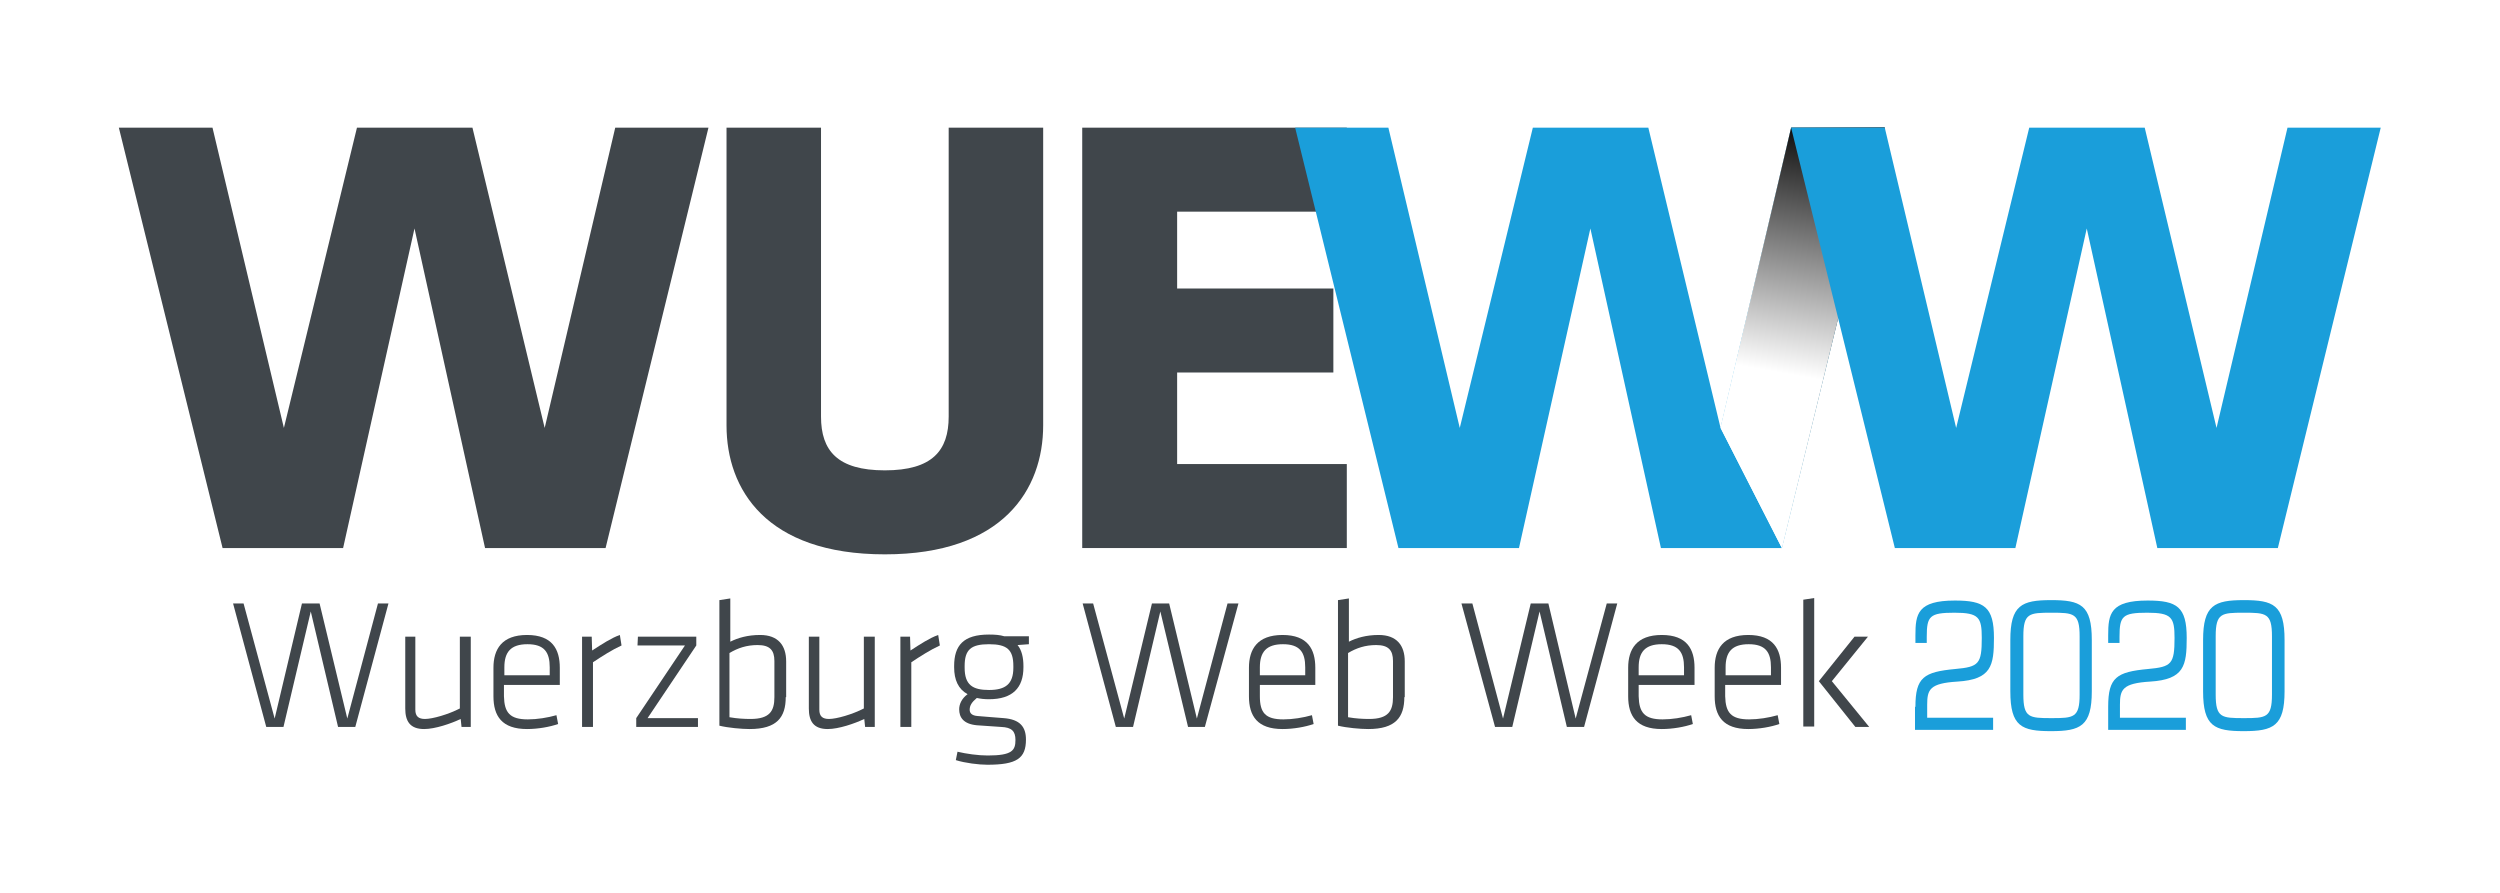
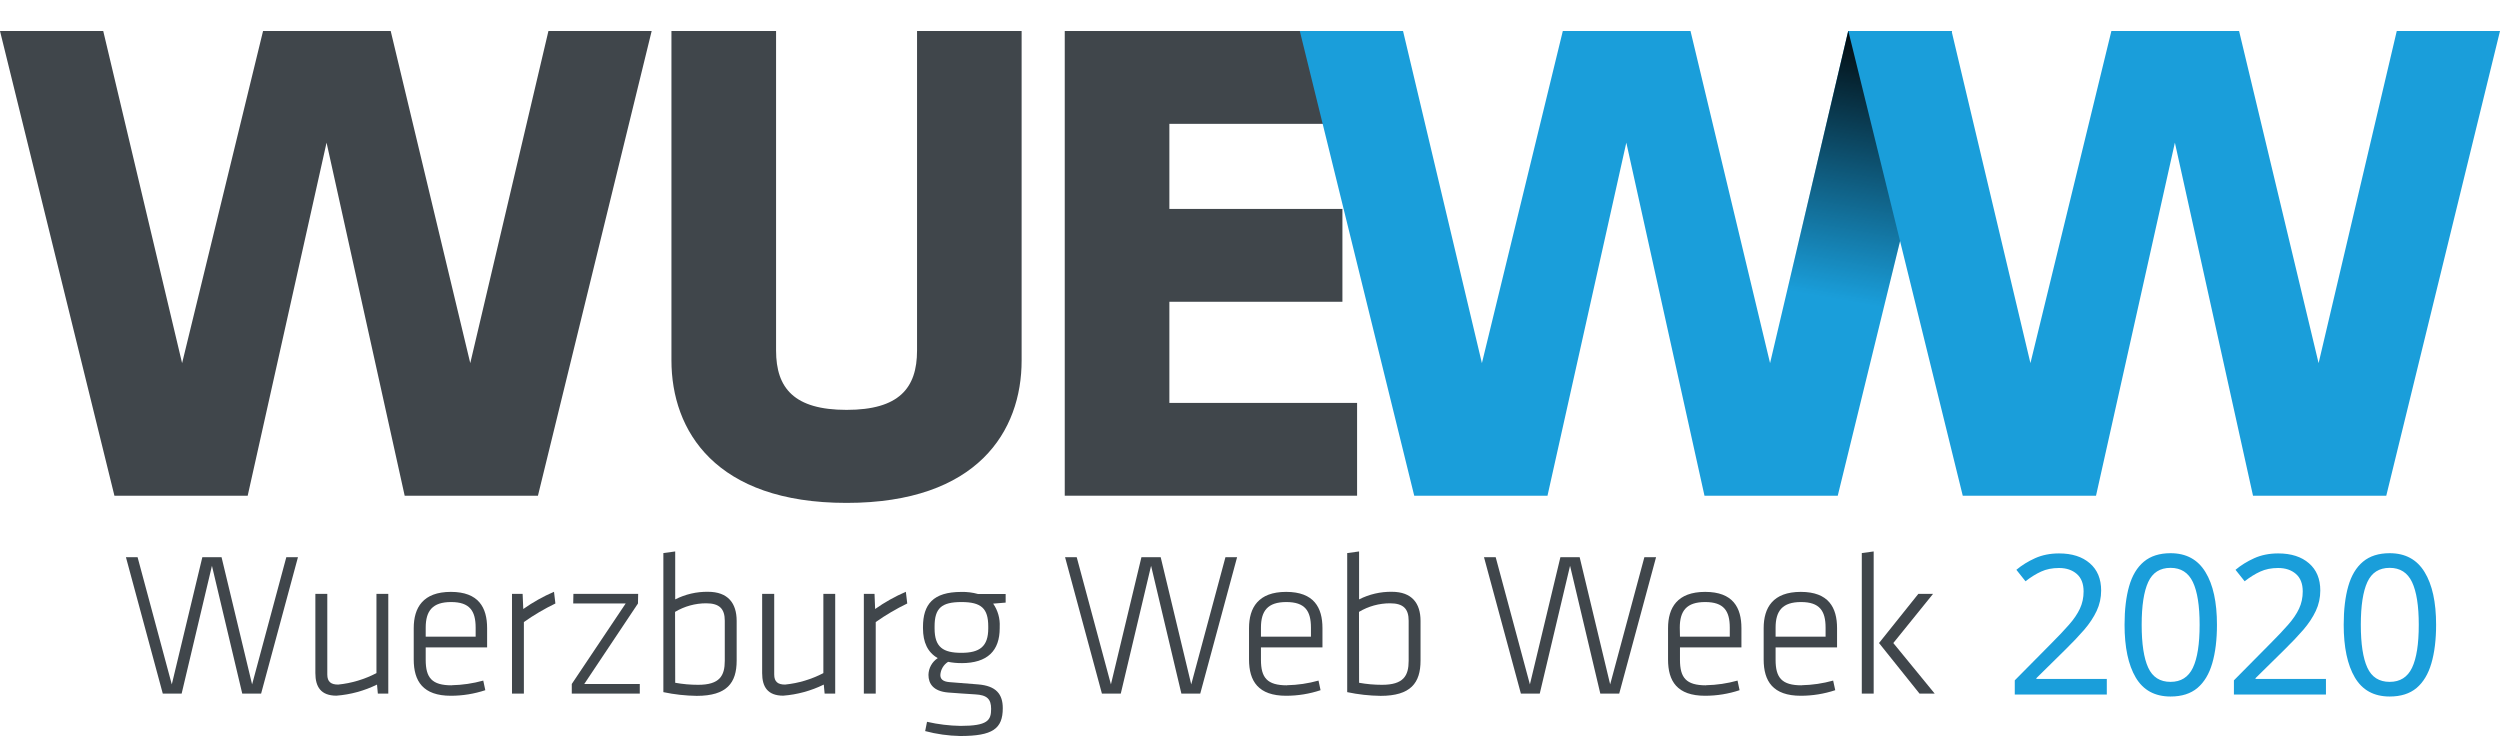
- <svg xmlns="http://www.w3.org/2000/svg" xmlns:xlink="http://www.w3.org/1999/xlink" version="1.1" x="0px" y="0px" viewBox="0 0 595.3 212.6" style="enable-background:new 0 0 595.3 212.6;" xml:space="preserve">
-   <style type="text/css">
- 	.st0{fill:#40464B;}
- 	.st1{fill:#1A9EDA;}
- 	.st2{clip-path:url(#SVGID_3_);fill:url(#SVGID_4_);}
- </style>
-   <g id="Ebene_1">
- </g>
-   <g id="Ebene_2">
-     <g>
-       <g>
-         <polygon class="st0" points="146.5,30.4 129.7,101.9 112.5,30.4 85,30.4 67.6,101.9 50.6,30.4 28.3,30.4 53,130.5 81.7,130.5      98.7,54.4 115.5,130.5 144.2,130.5 168.7,30.4    " />
-         <path class="st0" d="M248.4,30.4v70.9c0,15.2-9.5,30.7-37.7,30.7c-28.3,0-37.7-15.5-37.7-30.7V30.4h22.5v68.8     c0,8.1,3.9,12.8,15.2,12.8c11.3,0,15.2-4.7,15.2-12.8V30.4H248.4z" />
-         <polygon class="st0" points="257.7,30.4 257.7,130.5 320.7,130.5 320.7,110.5 280.3,110.5 280.3,88.7 317.5,88.7 317.5,68.7      280.3,68.7 280.3,50.4 320.7,50.4 320.7,30.4    " />
-         <polygon class="st1" points="426.5,30.4 409.7,101.9 392.5,30.4 365,30.4 347.6,101.9 330.6,30.4 308.4,30.4 333,130.5      361.7,130.5 378.7,54.4 395.5,130.5 424.3,130.5 448.8,30.4    " />
-         <polygon class="st0" points="74,145.6 67.5,173.1 63.4,173.1 55.5,143.7 58,143.7 65.4,171.1 71.9,143.7 76.1,143.7 82.7,171.1      90,143.7 92.5,143.7 84.6,173.1 80.5,173.1    " />
-         <path class="st0" d="M98.9,151.6V169c0,1.6,0.8,2.2,2.3,2.2c1.8,0,5.6-1.1,8.3-2.5v-17.1h2.6v21.5h-2.2l-0.2-1.9     c-2.3,1.1-6.1,2.4-8.7,2.4c-3.4,0-4.5-1.9-4.5-4.9v-17.1H98.9z" />
-         <path class="st0" d="M120.1,160.8h10.8v-1.9c0-3.6-1.3-5.5-5.3-5.5c-4,0-5.5,1.9-5.5,5.5V160.8z M125.7,171.3     c2.2,0,4.7-0.4,6.8-1l0.4,2.1c-2,0.7-4.8,1.2-7.4,1.2c-6,0-8-3.1-8-7.8V159c0-4.4,2-7.8,8-7.8c6,0,7.8,3.4,7.8,7.8v4.1h-13.3v2.7     C120.1,169.7,121.4,171.3,125.7,171.3" />
-         <path class="st0" d="M148,153.7c-2.2,1-4.7,2.6-6.8,4v15.4h-2.6v-21.5h2.3l0.1,3.3c2.3-1.5,4.6-3,6.6-3.7L148,153.7z" />
-         <polygon class="st0" points="151.9,151.6 165.8,151.6 165.8,153.7 154.2,171 166.2,171 166.2,173.1 151.5,173.1 151.5,171      163.1,153.7 151.8,153.7    " />
-         <path class="st0" d="M173.8,170.8c1.7,0.3,3.4,0.4,4.9,0.4c4.6,0,5.7-1.9,5.7-5.2v-8.6c0-2.6-1.1-3.8-4-3.8     c-2.6,0-4.7,0.7-6.7,1.9V170.8z M187.1,166c0,4.8-2.1,7.6-8.6,7.6c-1.9,0-5.2-0.3-7.2-0.8v-29.9l2.6-0.4v10.3     c1.8-0.9,4.1-1.6,7.1-1.6c4.3,0,6.2,2.5,6.2,6.3V166z" />
-         <path class="st0" d="M195.1,151.6V169c0,1.6,0.8,2.2,2.3,2.2c1.8,0,5.6-1.1,8.3-2.5v-17.1h2.6v21.5H206l-0.2-1.9     c-2.3,1.1-6.1,2.4-8.7,2.4c-3.4,0-4.5-1.9-4.5-4.9v-17.1H195.1z" />
-         <path class="st0" d="M223.8,153.7c-2.2,1-4.7,2.6-6.8,4v15.4h-2.6v-21.5h2.3l0.1,3.3c2.3-1.5,4.6-3,6.6-3.7L223.8,153.7z" />
-         <path class="st0" d="M235.5,153.4c-4.3,0-5.8,1.3-5.8,5.2v0.4c0,4.1,1.9,5.3,5.8,5.3c3.9,0,5.8-1.4,5.8-5.3v-0.4     C241.3,154.7,239.8,153.4,235.5,153.4 M235.5,166.5c-1.1,0-2-0.1-2.9-0.3c-1.2,1-1.7,1.8-1.7,2.8c0,0.8,0.5,1.4,1.9,1.5     c2.7,0.2,3.3,0.3,6.2,0.5c3.9,0.3,5.3,2.1,5.3,5.1c0,4.5-2.2,6-9.2,6c-2,0-5.3-0.4-7.5-1.1l0.4-2c2.1,0.5,4.9,0.9,7.2,0.9     c5.8,0,6.6-1.2,6.6-3.7c0-2.1-0.9-3-3.4-3.1c-2.7-0.2-3-0.2-5.8-0.4c-3.2-0.3-4.2-1.9-4.2-3.8c0-1.1,0.5-2.5,2-3.6     c-2.2-1.2-3.2-3.4-3.2-6.4v-0.3c0-4.9,2.2-7.5,8.3-7.5c1.5,0,2.6,0.1,3.6,0.4h5.9v1.9l-2.7,0.2c1,1.2,1.4,3,1.4,5v0.3     C243.7,163.8,241.1,166.5,235.5,166.5" />
-         <polygon class="st0" points="276.3,145.6 269.8,173.1 265.7,173.1 257.8,143.7 260.3,143.7 267.7,171.1 274.3,143.7 278.4,143.7      285,171.1 292.3,143.7 294.9,143.7 286.9,173.1 282.9,173.1    " />
-         <path class="st0" d="M300,160.8h10.8v-1.9c0-3.6-1.3-5.5-5.3-5.5c-4,0-5.5,1.9-5.5,5.5V160.8z M305.6,171.3c2.2,0,4.7-0.4,6.8-1     l0.4,2.1c-2,0.7-4.8,1.2-7.4,1.2c-6,0-8-3.1-8-7.8V159c0-4.4,2-7.8,8-7.8c6,0,7.8,3.4,7.8,7.8v4.1H300v2.7     C300,169.7,301.3,171.3,305.6,171.3" />
-         <path class="st0" d="M321.1,170.8c1.7,0.3,3.4,0.4,4.9,0.4c4.6,0,5.7-1.9,5.7-5.2v-8.6c0-2.6-1.1-3.8-4-3.8     c-2.6,0-4.7,0.7-6.7,1.9V170.8z M334.4,166c0,4.8-2.1,7.6-8.6,7.6c-1.9,0-5.2-0.3-7.2-0.8v-29.9l2.6-0.4v10.3     c1.8-0.9,4.1-1.6,7.1-1.6c4.3,0,6.2,2.5,6.2,6.3V166z" />
-         <polygon class="st0" points="366.6,145.6 360.1,173.1 356,173.1 348,143.7 350.6,143.7 357.9,171.1 364.5,143.7 368.7,143.7      375.2,171.1 382.6,143.7 385.1,143.7 377.2,173.1 373.1,173.1    " />
-         <path class="st0" d="M390.3,160.8H401v-1.9c0-3.6-1.3-5.5-5.3-5.5c-4,0-5.5,1.9-5.5,5.5V160.8z M395.9,171.3c2.2,0,4.7-0.4,6.8-1     l0.4,2.1c-2,0.7-4.8,1.2-7.4,1.2c-6,0-8-3.1-8-7.8V159c0-4.4,2-7.8,8-7.8s7.8,3.4,7.8,7.8v4.1h-13.3v2.7     C390.3,169.7,391.6,171.3,395.9,171.3" />
-         <path class="st0" d="M410.9,160.8h10.8v-1.9c0-3.6-1.3-5.5-5.3-5.5c-4,0-5.5,1.9-5.5,5.5V160.8z M416.5,171.3     c2.2,0,4.7-0.4,6.8-1l0.4,2.1c-2,0.7-4.8,1.2-7.4,1.2c-6,0-8-3.1-8-7.8V159c0-4.4,2-7.8,8-7.8s7.8,3.4,7.8,7.8v4.1h-13.3v2.7     C410.9,169.7,412.2,171.3,416.5,171.3" />
-         <path class="st0" d="M444.8,151.6l-8.6,10.6l8.9,10.9h-3.3l-8.7-10.9l8.5-10.6H444.8z M429.4,173.1v-30.3l2.6-0.4v30.6H429.4z" />
-         <g>
-           <defs>
-             <polygon id="SVGID_1_" points="448.8,30.4 426.5,30.4 409.7,101.9 424.3,130.5      " />
-           </defs>
-           <linearGradient id="SVGID_2_" gradientUnits="userSpaceOnUse" x1="409.675" y1="80.414" x2="448.757" y2="80.414">
-             <stop offset="0.351" style="stop-color:#FFFFFF" />
-             <stop offset="1" style="stop-color:#000000" />
-           </linearGradient>
-           <use xlink:href="#SVGID_1_" style="overflow:visible;fill:url(#SVGID_2_);" />
-           <clipPath id="SVGID_3_">
-             <use xlink:href="#SVGID_1_" style="overflow:visible;" />
-           </clipPath>
-           <linearGradient id="SVGID_4_" gradientUnits="userSpaceOnUse" x1="327.034" y1="831.884" x2="328.705" y2="831.884" gradientTransform="matrix(10.9522 -62.1131 -62.1131 -10.9522 48509.203 29556.385)">
-             <stop offset="0.416" style="stop-color:#FFFFFF" />
-             <stop offset="1" style="stop-color:#000000" />
-           </linearGradient>
-           <polygon class="st2" points="392.6,127.4 410.9,23.7 465.9,33.4 447.6,137.2     " />
-         </g>
-         <polygon class="st1" points="544.7,30.4 527.8,101.9 510.7,30.4 483.2,30.4 465.8,101.9 448.8,30.4 426.5,30.4 451.2,130.5      479.9,130.5 496.9,54.4 513.7,130.5 542.4,130.5 566.9,30.4    " />
-       </g>
-       <g>
-         <path class="st1" d="M456.1,168.3c0-7,2-8.3,9.5-9c5.6-0.5,6.3-1.2,6.3-7.4c0-4.9-0.7-6-6.5-6c-5.9,0-6.6,0.8-6.6,5.7v1.5h-2.7     v-1.8c0-5.1,0.5-8.3,9.4-8.3c7,0,9.3,1.5,9.3,8.9c0,6.6-0.6,9.9-8.7,10.4c-6.6,0.4-7.2,1.9-7.2,5.5v3.1h15.7v2.9h-18.6V168.3z" />
-         <path class="st1" d="M498.1,164.6c0,8.3-2.7,9.5-9.7,9.5s-9.7-1.1-9.7-9.5v-12.2c0-8.3,2.7-9.5,9.7-9.5s9.7,1.1,9.7,9.5V164.6z      M495.2,151.5c0-5.5-1.4-5.6-6.7-5.6s-6.7,0.1-6.7,5.6v13.9c0,5.5,1.4,5.6,6.7,5.6s6.7-0.1,6.7-5.6V151.5z" />
-         <path class="st1" d="M502,168.3c0-7,2-8.3,9.5-9c5.6-0.5,6.3-1.2,6.3-7.4c0-4.9-0.7-6-6.5-6c-5.9,0-6.6,0.8-6.6,5.7v1.5h-2.7     v-1.8c0-5.1,0.5-8.3,9.4-8.3c7,0,9.3,1.5,9.3,8.9c0,6.6-0.6,9.9-8.7,10.4c-6.6,0.4-7.2,1.9-7.2,5.5v3.1h15.7v2.9H502V168.3z" />
-         <path class="st1" d="M544,164.6c0,8.3-2.7,9.5-9.7,9.5s-9.7-1.1-9.7-9.5v-12.2c0-8.3,2.7-9.5,9.7-9.5s9.7,1.1,9.7,9.5V164.6z      M541,151.5c0-5.5-1.4-5.6-6.7-5.6s-6.7,0.1-6.7,5.6v13.9c0,5.5,1.4,5.6,6.7,5.6s6.7-0.1,6.7-5.6V151.5z" />
+ <svg xmlns="http://www.w3.org/2000/svg" viewBox="0 0 538.58 160.13">
+   <defs>
+     <style>.a{fill:url(#a);}.b{isolation:isolate;}.c{fill:#40464b;}.d,.h{fill:#1a9eda;}.e{mix-blend-mode:multiply;}.f{clip-path:url(#c);}.g{fill:url(#d);}.h{font-size:42px;font-family:EurostileCon-Reg, Eurostile Cond;letter-spacing:-0.01em;}</style>
+     <linearGradient id="a" x1="409.68" y1="80.41" x2="448.76" y2="80.41" gradientUnits="userSpaceOnUse">
+       <stop offset="0.35" stop-color="#fff" />
+       <stop offset="1" />
+     </linearGradient>
+     <clipPath id="c" transform="translate(-28.35 -23.68)">
+       <polygon class="a" points="448.76 30.36 426.51 30.36 409.68 101.91 424.25 130.47 448.76 30.36" />
+     </clipPath>
+     <linearGradient id="d" x1="327.03" y1="831.88" x2="328.71" y2="831.88" gradientTransform="matrix(63.07, 0, 0, -63.07, -20249.95, 52548.41)" gradientUnits="userSpaceOnUse">
+       <stop offset="0.42" stop-color="#fff" />
+       <stop offset="1" />
+     </linearGradient>
+   </defs>
+   <g class="b">
+     <polygon class="c" points="118.15 6.68 101.31 78.23 84.17 6.68 56.67 6.68 39.23 78.23 22.24 6.68 0 6.68 24.65 106.79 53.36 106.79 70.35 30.73 87.18 106.79 115.89 106.79 140.39 6.68 118.15 6.68" />
+     <path class="c" d="M248.44,30.36v71c0,15.18-9.47,30.66-37.72,30.66S173,116.49,173,101.31V30.36h22.54V99.2c0,8.12,3.91,12.78,15.19,12.78s15.18-4.66,15.18-12.78V30.36Z" transform="translate(-28.35 -23.68)" />
+     <polygon class="c" points="229.38 6.68 229.38 106.79 292.36 106.79 292.36 86.8 251.92 86.8 251.92 65.01 289.2 65.01 289.2 45.01 251.92 45.01 251.92 26.68 292.36 26.68 292.36 6.68 229.38 6.68" />
+     <polygon class="d" points="398.16 6.68 381.33 78.23 364.19 6.68 336.68 6.68 319.25 78.23 302.26 6.68 280.02 6.68 304.67 106.79 333.38 106.79 350.36 30.73 367.2 106.79 395.91 106.79 420.41 6.68 398.16 6.68" />
+     <polygon class="c" points="45.66 121.89 39.13 149.43 35.07 149.43 27.13 120.04 29.64 120.04 37.01 147.44 43.59 120.04 47.73 120.04 54.31 147.44 61.68 120.04 64.19 120.04 56.25 149.43 52.19 149.43 45.66 121.89" />
+     <path class="c" d="M98.86,151.62V169c0,1.59.83,2.16,2.34,2.16a22.72,22.72,0,0,0,8.25-2.47V151.62H112V173.1h-2.25l-.18-1.94a24,24,0,0,1-8.74,2.39c-3.35,0-4.54-1.9-4.54-4.86V151.62Z" transform="translate(-28.35 -23.68)" />
+     <path class="c" d="M120.06,160.84h10.76V158.9c0-3.62-1.28-5.52-5.29-5.52s-5.47,1.9-5.47,5.52Zm5.6,10.46a27.42,27.42,0,0,0,6.8-1l.44,2.07a23.64,23.64,0,0,1-7.42,1.2c-6,0-8-3.14-8-7.81V159c0-4.41,2-7.81,8-7.81s7.81,3.4,7.81,7.81v4.15H120.06v2.69c0,3.84,1.32,5.48,5.6,5.48" transform="translate(-28.35 -23.68)" />
+     <path class="c" d="M148,153.69a47.91,47.91,0,0,0-6.79,4V173.1h-2.56V151.62h2.29l.14,3.26a36.39,36.39,0,0,1,6.62-3.71Z" transform="translate(-28.35 -23.68)" />
+     <polygon class="c" points="123.53 127.94 137.48 127.94 137.44 130.01 125.87 147.35 137.83 147.35 137.83 149.43 123.18 149.43 123.18 147.35 134.79 130.01 123.49 130.01 123.53 127.94" />
+     <path class="c" d="M173.81,170.77a27.73,27.73,0,0,0,4.95.44c4.63,0,5.73-1.94,5.73-5.17V157.4c0-2.56-1.14-3.75-4-3.75a13.07,13.07,0,0,0-6.71,1.85ZM187.05,166c0,4.81-2.12,7.59-8.6,7.59a36.9,36.9,0,0,1-7.19-.8V142.83l2.55-.35v10.33a15.14,15.14,0,0,1,7.06-1.64c4.33,0,6.18,2.48,6.18,6.27Z" transform="translate(-28.35 -23.68)" />
+     <path class="c" d="M195.14,151.62V169c0,1.59.83,2.16,2.34,2.16a22.78,22.78,0,0,0,8.25-2.47V151.62h2.55V173.1H206l-.18-1.94a24,24,0,0,1-8.74,2.39c-3.35,0-4.54-1.9-4.54-4.86V151.62Z" transform="translate(-28.35 -23.68)" />
+     <path class="c" d="M223.8,153.69a47.91,47.91,0,0,0-6.79,4V173.1h-2.56V151.62h2.3l.13,3.26a36.39,36.39,0,0,1,6.62-3.71Z" transform="translate(-28.35 -23.68)" />
+     <path class="c" d="M235.47,153.38c-4.28,0-5.78,1.32-5.78,5.25v.44c0,4.06,1.85,5.25,5.78,5.25s5.78-1.36,5.78-5.25v-.44c0-3.88-1.5-5.25-5.78-5.25m0,13.15a13.86,13.86,0,0,1-2.87-.27,3.59,3.59,0,0,0-1.67,2.83c0,.84.48,1.41,1.94,1.54l6.17.49c3.93.31,5.34,2.12,5.34,5.12,0,4.46-2.2,6-9.17,6a31.73,31.73,0,0,1-7.55-1.06l.4-2a34.89,34.89,0,0,0,7.23.88c5.83,0,6.58-1.19,6.58-3.66,0-2.12-.88-3-3.44-3.13-2.74-.18-3-.18-5.83-.4-3.18-.27-4.23-1.9-4.23-3.8a4.41,4.41,0,0,1,2-3.61c-2.17-1.24-3.18-3.4-3.18-6.44v-.27c0-4.85,2.16-7.55,8.25-7.55a12.24,12.24,0,0,1,3.62.45H245v1.85l-2.69.22a8,8,0,0,1,1.41,5V159c0,4.85-2.6,7.54-8.25,7.54" transform="translate(-28.35 -23.68)" />
+     <polygon class="c" points="247.98 121.89 241.45 149.43 237.39 149.43 229.45 120.04 231.96 120.04 239.33 147.44 245.9 120.04 250.05 120.04 256.63 147.44 264 120.04 266.51 120.04 258.57 149.43 254.51 149.43 247.98 121.89" />
+     <path class="c" d="M300,160.84h10.77V158.9c0-3.62-1.28-5.52-5.3-5.52s-5.47,1.9-5.47,5.52Zm5.61,10.46a27.27,27.27,0,0,0,6.79-1l.44,2.07a23.57,23.57,0,0,1-7.41,1.2c-6,0-8-3.14-8-7.81V159c0-4.41,2-7.81,8-7.81s7.82,3.4,7.82,7.81v4.15H300v2.69c0,3.84,1.33,5.48,5.61,5.48" transform="translate(-28.35 -23.68)" />
+     <path class="c" d="M321.14,170.77a27.62,27.62,0,0,0,4.94.44c4.63,0,5.74-1.94,5.74-5.17V157.4c0-2.56-1.15-3.75-4-3.75a13,13,0,0,0-6.7,1.85ZM334.38,166c0,4.81-2.12,7.59-8.61,7.59a37,37,0,0,1-7.19-.8V142.83l2.56-.35v10.33a15.11,15.11,0,0,1,7.06-1.64c4.32,0,6.18,2.48,6.18,6.27Z" transform="translate(-28.35 -23.68)" />
+     <polygon class="c" points="338.24 121.89 331.71 149.43 327.65 149.43 319.7 120.04 322.22 120.04 329.59 147.44 336.16 120.04 340.31 120.04 346.88 147.44 354.25 120.04 356.77 120.04 348.83 149.43 344.76 149.43 338.24 121.89" />
+     <path class="c" d="M390.27,160.84H401V158.9c0-3.62-1.28-5.52-5.3-5.52s-5.47,1.9-5.47,5.52Zm5.61,10.46a27.41,27.41,0,0,0,6.79-1l.44,2.07a23.57,23.57,0,0,1-7.41,1.2c-6.05,0-8-3.14-8-7.81V159c0-4.41,2-7.81,8-7.81s7.81,3.4,7.81,7.81v4.15H390.27v2.69c0,3.84,1.32,5.48,5.61,5.48" transform="translate(-28.35 -23.68)" />
+     <path class="c" d="M410.87,160.84h10.77V158.9c0-3.62-1.28-5.52-5.29-5.52s-5.48,1.9-5.48,5.52Zm5.61,10.46a27.34,27.34,0,0,0,6.79-1l.45,2.07a23.64,23.64,0,0,1-7.42,1.2c-6,0-8-3.14-8-7.81V159c0-4.41,2-7.81,8-7.81s7.81,3.4,7.81,7.81v4.15H410.87v2.69c0,3.84,1.33,5.48,5.61,5.48" transform="translate(-28.35 -23.68)" />
+     <path class="c" d="M444.79,151.62l-8.56,10.59,8.92,10.9h-3.27l-8.73-10.9,8.47-10.59Zm-15.35,21.49V142.83l2.56-.35v30.63Z" transform="translate(-28.35 -23.68)" />
+     <g class="e">
+       <polygon class="a" points="420.41 6.68 398.16 6.68 381.33 78.23 395.91 106.79 420.41 6.68" />
+       <g class="f">
+         <rect class="g" x="376.53" y="52.48" width="105.37" height="55.87" transform="translate(247.14 465.47) rotate(-80)" />
      </g>
    </g>
+     <polygon class="d" points="516.34 6.68 499.5 78.23 482.37 6.68 454.86 6.68 437.42 78.23 420.43 6.68 398.19 6.68 422.84 106.79 451.55 106.79 468.54 30.73 485.37 106.79 514.08 106.79 538.58 6.68 516.34 6.68" />
+     <text class="h" transform="translate(432.03 149.63)">2020</text>
  </g>
</svg>
